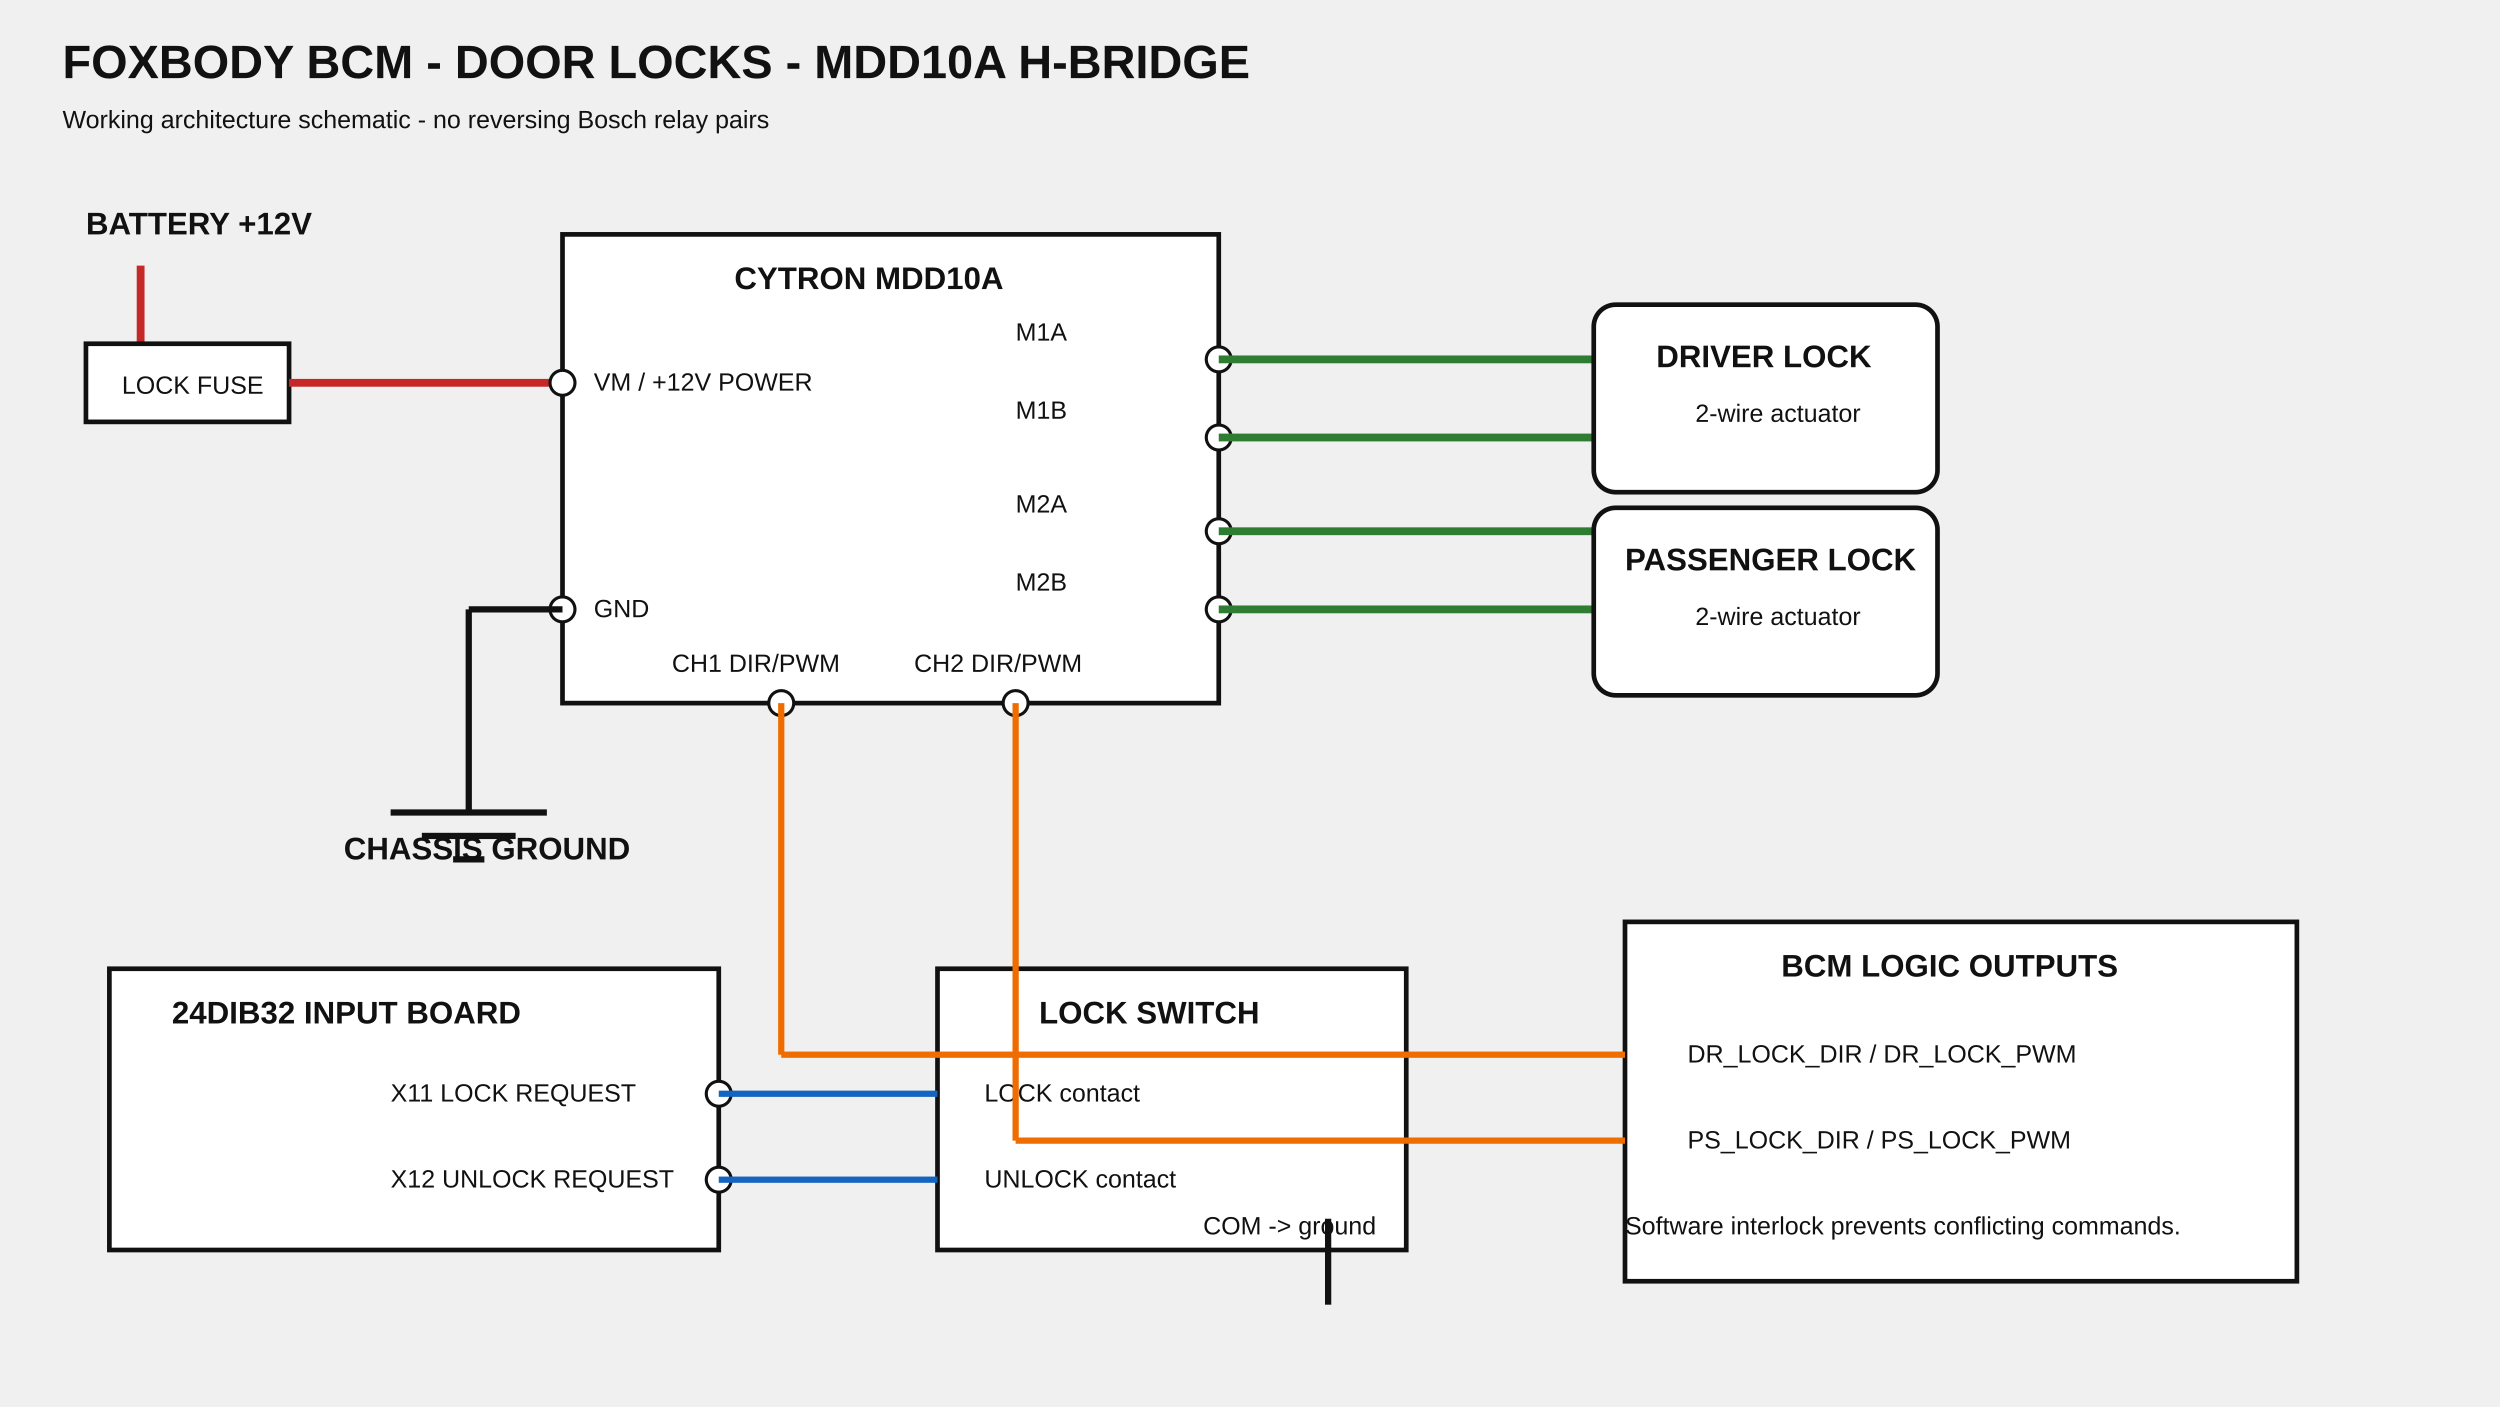
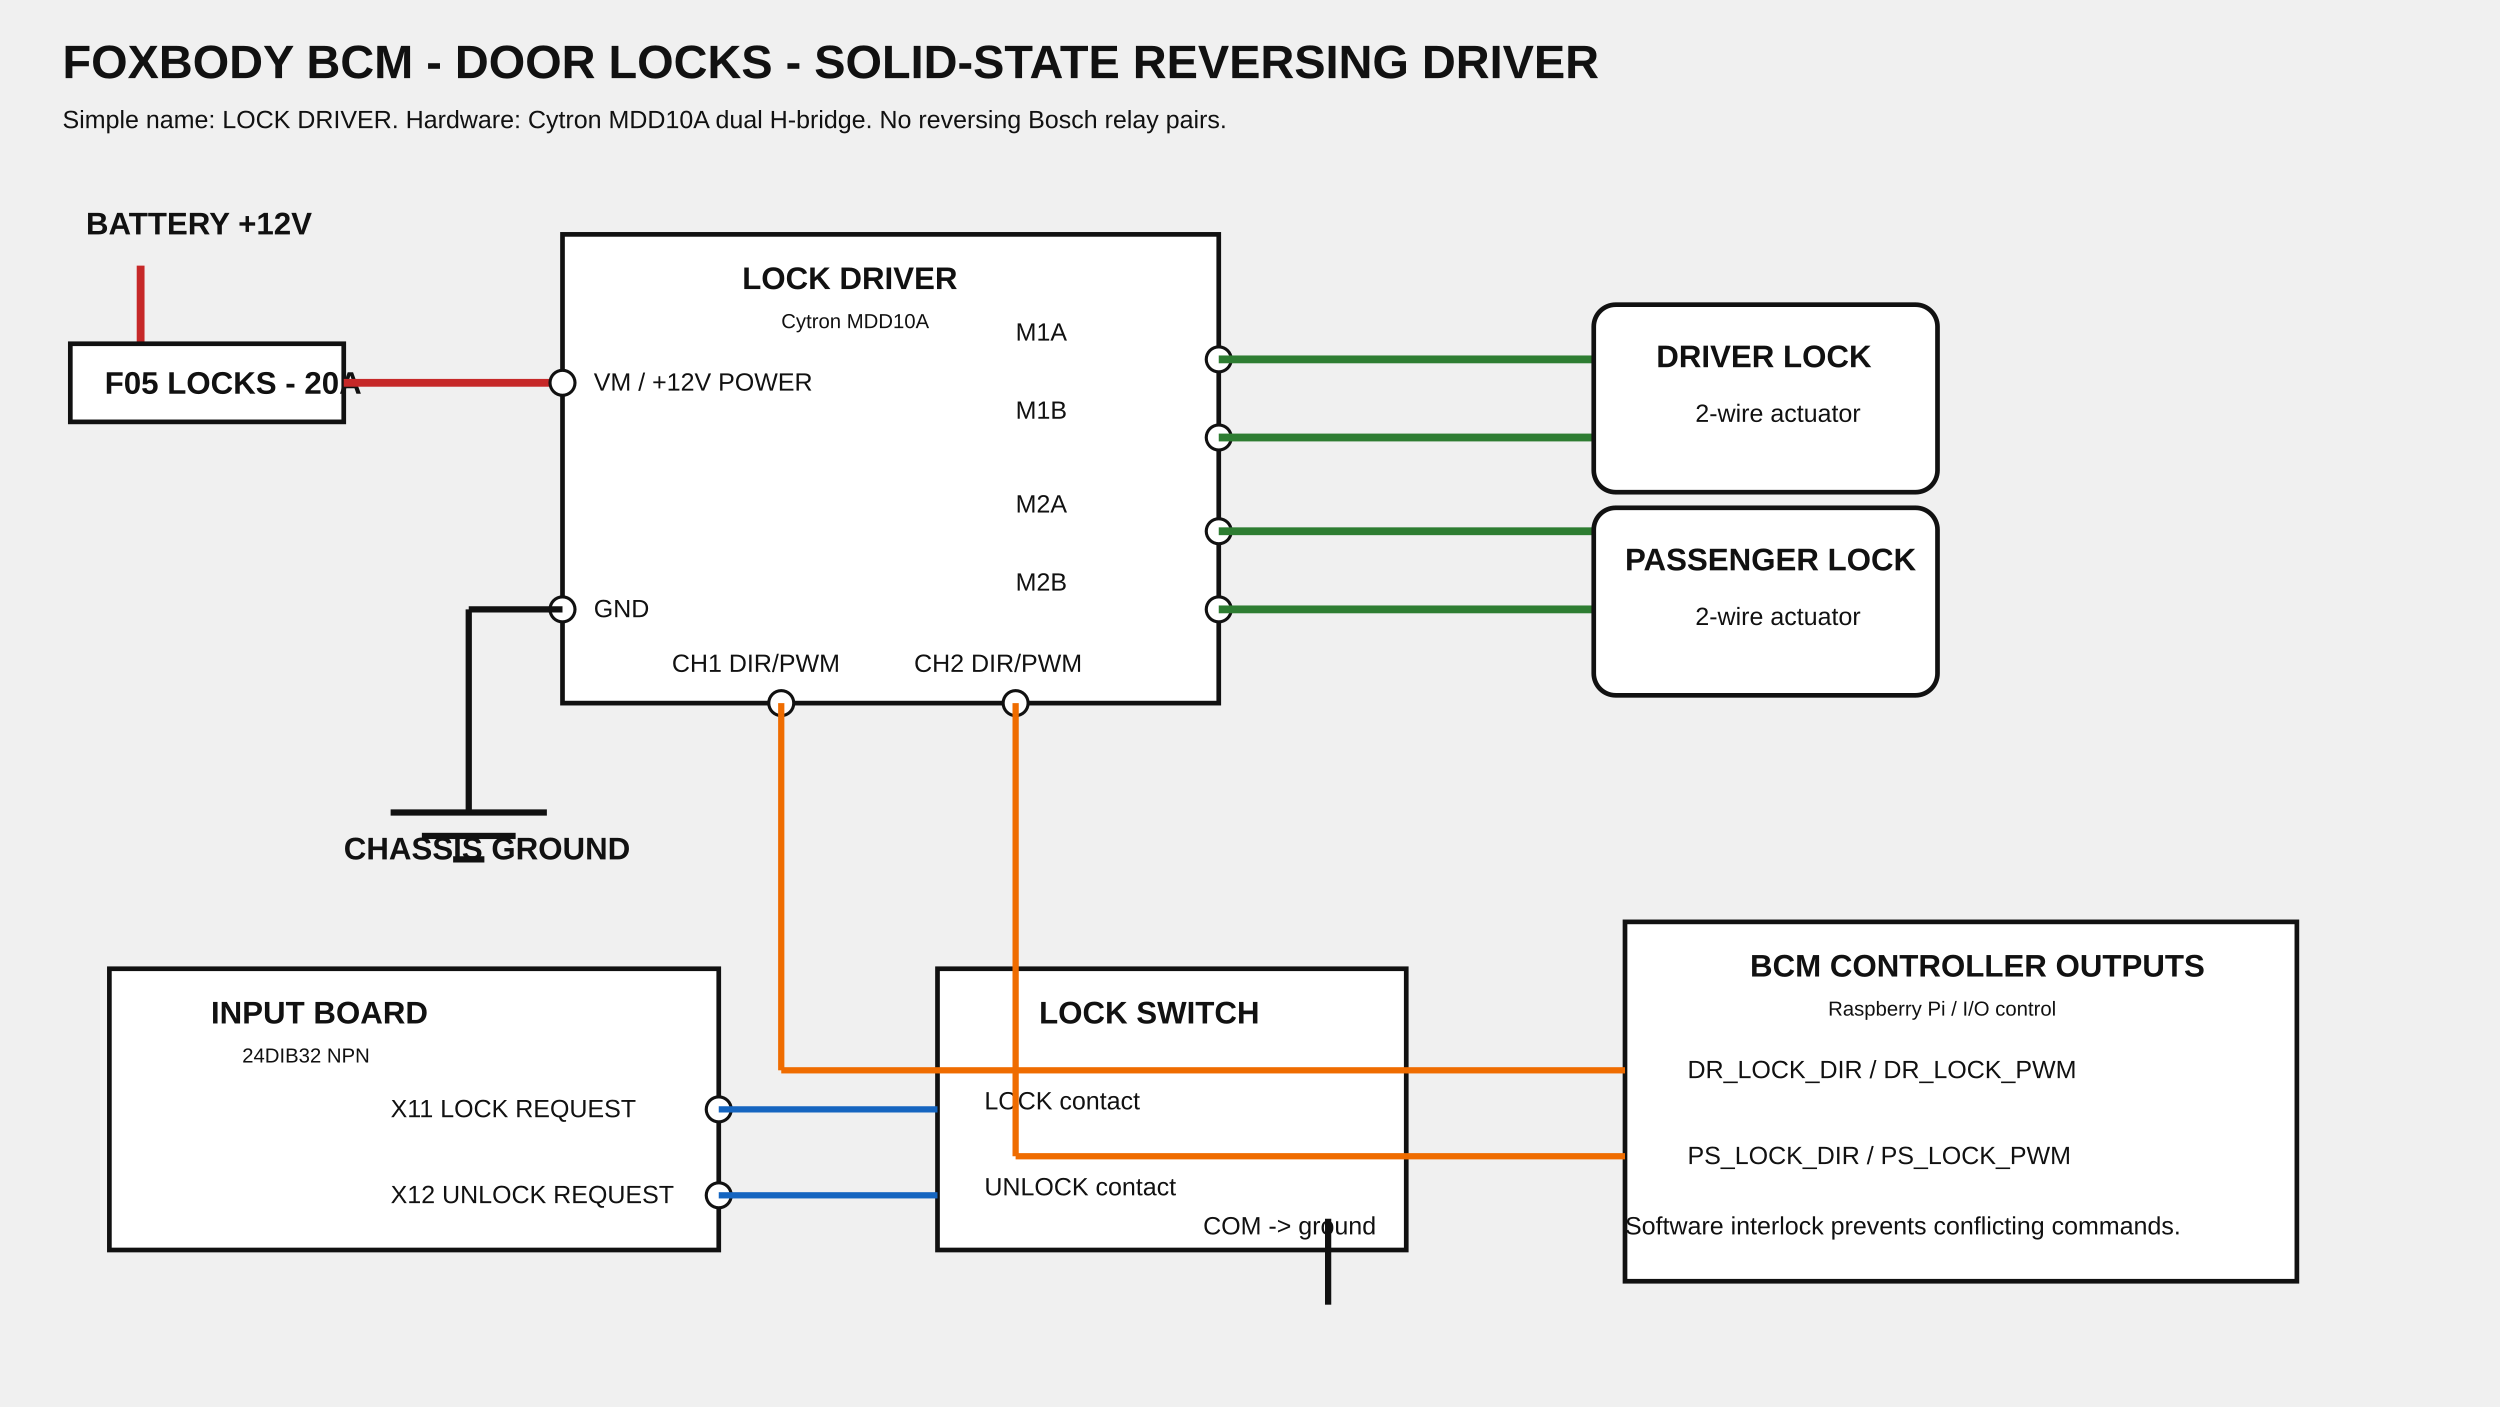
<svg xmlns="http://www.w3.org/2000/svg" width="1600" height="900" viewBox="0 0 1600 900">
  <style>
- text{font-family:Arial,sans-serif;fill:#111}.t{font-size:30px;font-weight:700}.h{font-size:20px;font-weight:700}.s{font-size:16px}.p{stroke:#c62828;stroke-width:5;fill:none}.g{stroke:#111;stroke-width:4;fill:none}.sig{stroke:#1565c0;stroke-width:4;fill:none}.ctl{stroke:#ef6c00;stroke-width:4;fill:none}.mot{stroke:#2e7d32;stroke-width:5;fill:none}.box{fill:#fff;stroke:#111;stroke-width:3}.term{fill:#fff;stroke:#111;stroke-width:2}
+ text{font-family:Arial,sans-serif;fill:#111}.t{font-size:30px;font-weight:700}.h{font-size:20px;font-weight:700}.s{font-size:16px}.xs{font-size:13px}.p{stroke:#c62828;stroke-width:5;fill:none}.g{stroke:#111;stroke-width:4;fill:none}.sig{stroke:#1565c0;stroke-width:4;fill:none}.ctl{stroke:#ef6c00;stroke-width:4;fill:none}.mot{stroke:#2e7d32;stroke-width:5;fill:none}.box{fill:#fff;stroke:#111;stroke-width:3}.term{fill:#fff;stroke:#111;stroke-width:2}
</style>
-   <text x="40" y="50" class="t">FOXBODY BCM - DOOR LOCKS - MDD10A H-BRIDGE</text>
-   <text x="40" y="82" class="s">Working architecture schematic - no reversing Bosch relay pairs</text>
+   <text x="40" y="50" class="t">FOXBODY BCM - DOOR LOCKS - SOLID-STATE REVERSING DRIVER</text>
+   <text x="40" y="82" class="s">Simple name: LOCK DRIVER. Hardware: Cytron MDD10A dual H-bridge. No reversing Bosch relay pairs.</text>
  <text x="55" y="150" class="h">BATTERY +12V</text>
  <line x1="90" y1="170" x2="90" y2="220" class="p" />
-   <rect x="55" y="220" width="130" height="50" class="box" />
-   <text x="78" y="252" class="s">LOCK FUSE</text>
-   <line x1="185" y1="245" x2="360" y2="245" class="p" />
+   <rect x="45" y="220" width="175" height="50" class="box" />
+   <text x="67" y="252" class="h">F05 LOCKS - 20A</text>
+   <line x1="220" y1="245" x2="360" y2="245" class="p" />
  <rect x="360" y="150" width="420" height="300" class="box" />
-   <text x="470" y="185" class="h">CYTRON MDD10A</text>
+   <text x="475" y="185" class="h">LOCK DRIVER</text>
+   <text x="500" y="210" class="xs">Cytron MDD10A</text>
  <circle cx="360" cy="245" r="8" class="term" />
  <text x="380" y="250" class="s">VM / +12V POWER</text>
  <circle cx="360" cy="390" r="8" class="term" />
  <text x="380" y="395" class="s">GND</text>
  <circle cx="780" cy="230" r="8" class="term" />
  <text x="650" y="218" class="s">M1A</text>
  <circle cx="780" cy="280" r="8" class="term" />
  <text x="650" y="268" class="s">M1B</text>
  <circle cx="780" cy="340" r="8" class="term" />
  <text x="650" y="328" class="s">M2A</text>
  <circle cx="780" cy="390" r="8" class="term" />
  <text x="650" y="378" class="s">M2B</text>
  <circle cx="500" cy="450" r="8" class="term" />
  <text x="430" y="430" class="s">CH1 DIR/PWM</text>
  <circle cx="650" cy="450" r="8" class="term" />
  <text x="585" y="430" class="s">CH2 DIR/PWM</text>
  <line x1="780" y1="230" x2="1020" y2="230" class="mot" />
  <line x1="780" y1="280" x2="1020" y2="280" class="mot" />
  <rect x="1020" y="195" width="220" height="120" rx="14" class="box" />
  <text x="1060" y="235" class="h">DRIVER LOCK</text>
  <text x="1085" y="270" class="s">2-wire actuator</text>
  <line x1="780" y1="340" x2="1020" y2="340" class="mot" />
  <line x1="780" y1="390" x2="1020" y2="390" class="mot" />
  <rect x="1020" y="325" width="220" height="120" rx="14" class="box" />
  <text x="1040" y="365" class="h">PASSENGER LOCK</text>
  <text x="1085" y="400" class="s">2-wire actuator</text>
  <line x1="360" y1="390" x2="300" y2="390" class="g" />
  <line x1="300" y1="390" x2="300" y2="520" class="g" />
  <text x="220" y="550" class="h">CHASSIS GROUND</text>
  <line x1="250" y1="520" x2="350" y2="520" class="g" />
  <line x1="270" y1="535" x2="330" y2="535" class="g" />
  <line x1="290" y1="550" x2="310" y2="550" class="g" />
  <rect x="70" y="620" width="390" height="180" class="box" />
-   <text x="110" y="655" class="h">24DIB32 INPUT BOARD</text>
-   <circle cx="460" cy="700" r="8" class="term" />
-   <text x="250" y="705" class="s">X11 LOCK REQUEST</text>
-   <circle cx="460" cy="755" r="8" class="term" />
-   <text x="250" y="760" class="s">X12 UNLOCK REQUEST</text>
+   <text x="135" y="655" class="h">INPUT BOARD</text>
+   <text x="155" y="680" class="xs">24DIB32 NPN</text>
+   <circle cx="460" cy="710" r="8" class="term" />
+   <text x="250" y="715" class="s">X11 LOCK REQUEST</text>
+   <circle cx="460" cy="765" r="8" class="term" />
+   <text x="250" y="770" class="s">X12 UNLOCK REQUEST</text>
  <rect x="600" y="620" width="300" height="180" class="box" />
  <text x="665" y="655" class="h">LOCK SWITCH</text>
-   <text x="630" y="705" class="s">LOCK contact</text>
-   <text x="630" y="760" class="s">UNLOCK contact</text>
+   <text x="630" y="710" class="s">LOCK contact</text>
+   <text x="630" y="765" class="s">UNLOCK contact</text>
  <text x="770" y="790" class="s">COM -&gt; ground</text>
-   <line x1="600" y1="700" x2="460" y2="700" class="sig" />
-   <line x1="600" y1="755" x2="460" y2="755" class="sig" />
+   <line x1="600" y1="710" x2="460" y2="710" class="sig" />
+   <line x1="600" y1="765" x2="460" y2="765" class="sig" />
  <line x1="850" y1="780" x2="850" y2="835" class="g" />
  <rect x="1040" y="590" width="430" height="230" class="box" />
-   <text x="1140" y="625" class="h">BCM LOGIC OUTPUTS</text>
-   <text x="1080" y="680" class="s">DR_LOCK_DIR / DR_LOCK_PWM</text>
-   <text x="1080" y="735" class="s">PS_LOCK_DIR / PS_LOCK_PWM</text>
-   <line x1="1040" y1="675" x2="500" y2="675" class="ctl" />
-   <line x1="500" y1="675" x2="500" y2="450" class="ctl" />
-   <line x1="1040" y1="730" x2="650" y2="730" class="ctl" />
-   <line x1="650" y1="730" x2="650" y2="450" class="ctl" />
+   <text x="1120" y="625" class="h">BCM CONTROLLER OUTPUTS</text>
+   <text x="1170" y="650" class="xs">Raspberry Pi / I/O control</text>
+   <text x="1080" y="690" class="s">DR_LOCK_DIR / DR_LOCK_PWM</text>
+   <text x="1080" y="745" class="s">PS_LOCK_DIR / PS_LOCK_PWM</text>
+   <line x1="1040" y1="685" x2="500" y2="685" class="ctl" />
+   <line x1="500" y1="685" x2="500" y2="450" class="ctl" />
+   <line x1="1040" y1="740" x2="650" y2="740" class="ctl" />
+   <line x1="650" y1="740" x2="650" y2="450" class="ctl" />
  <text x="1040" y="790" class="s">Software interlock prevents conflicting commands.</text>
</svg>
